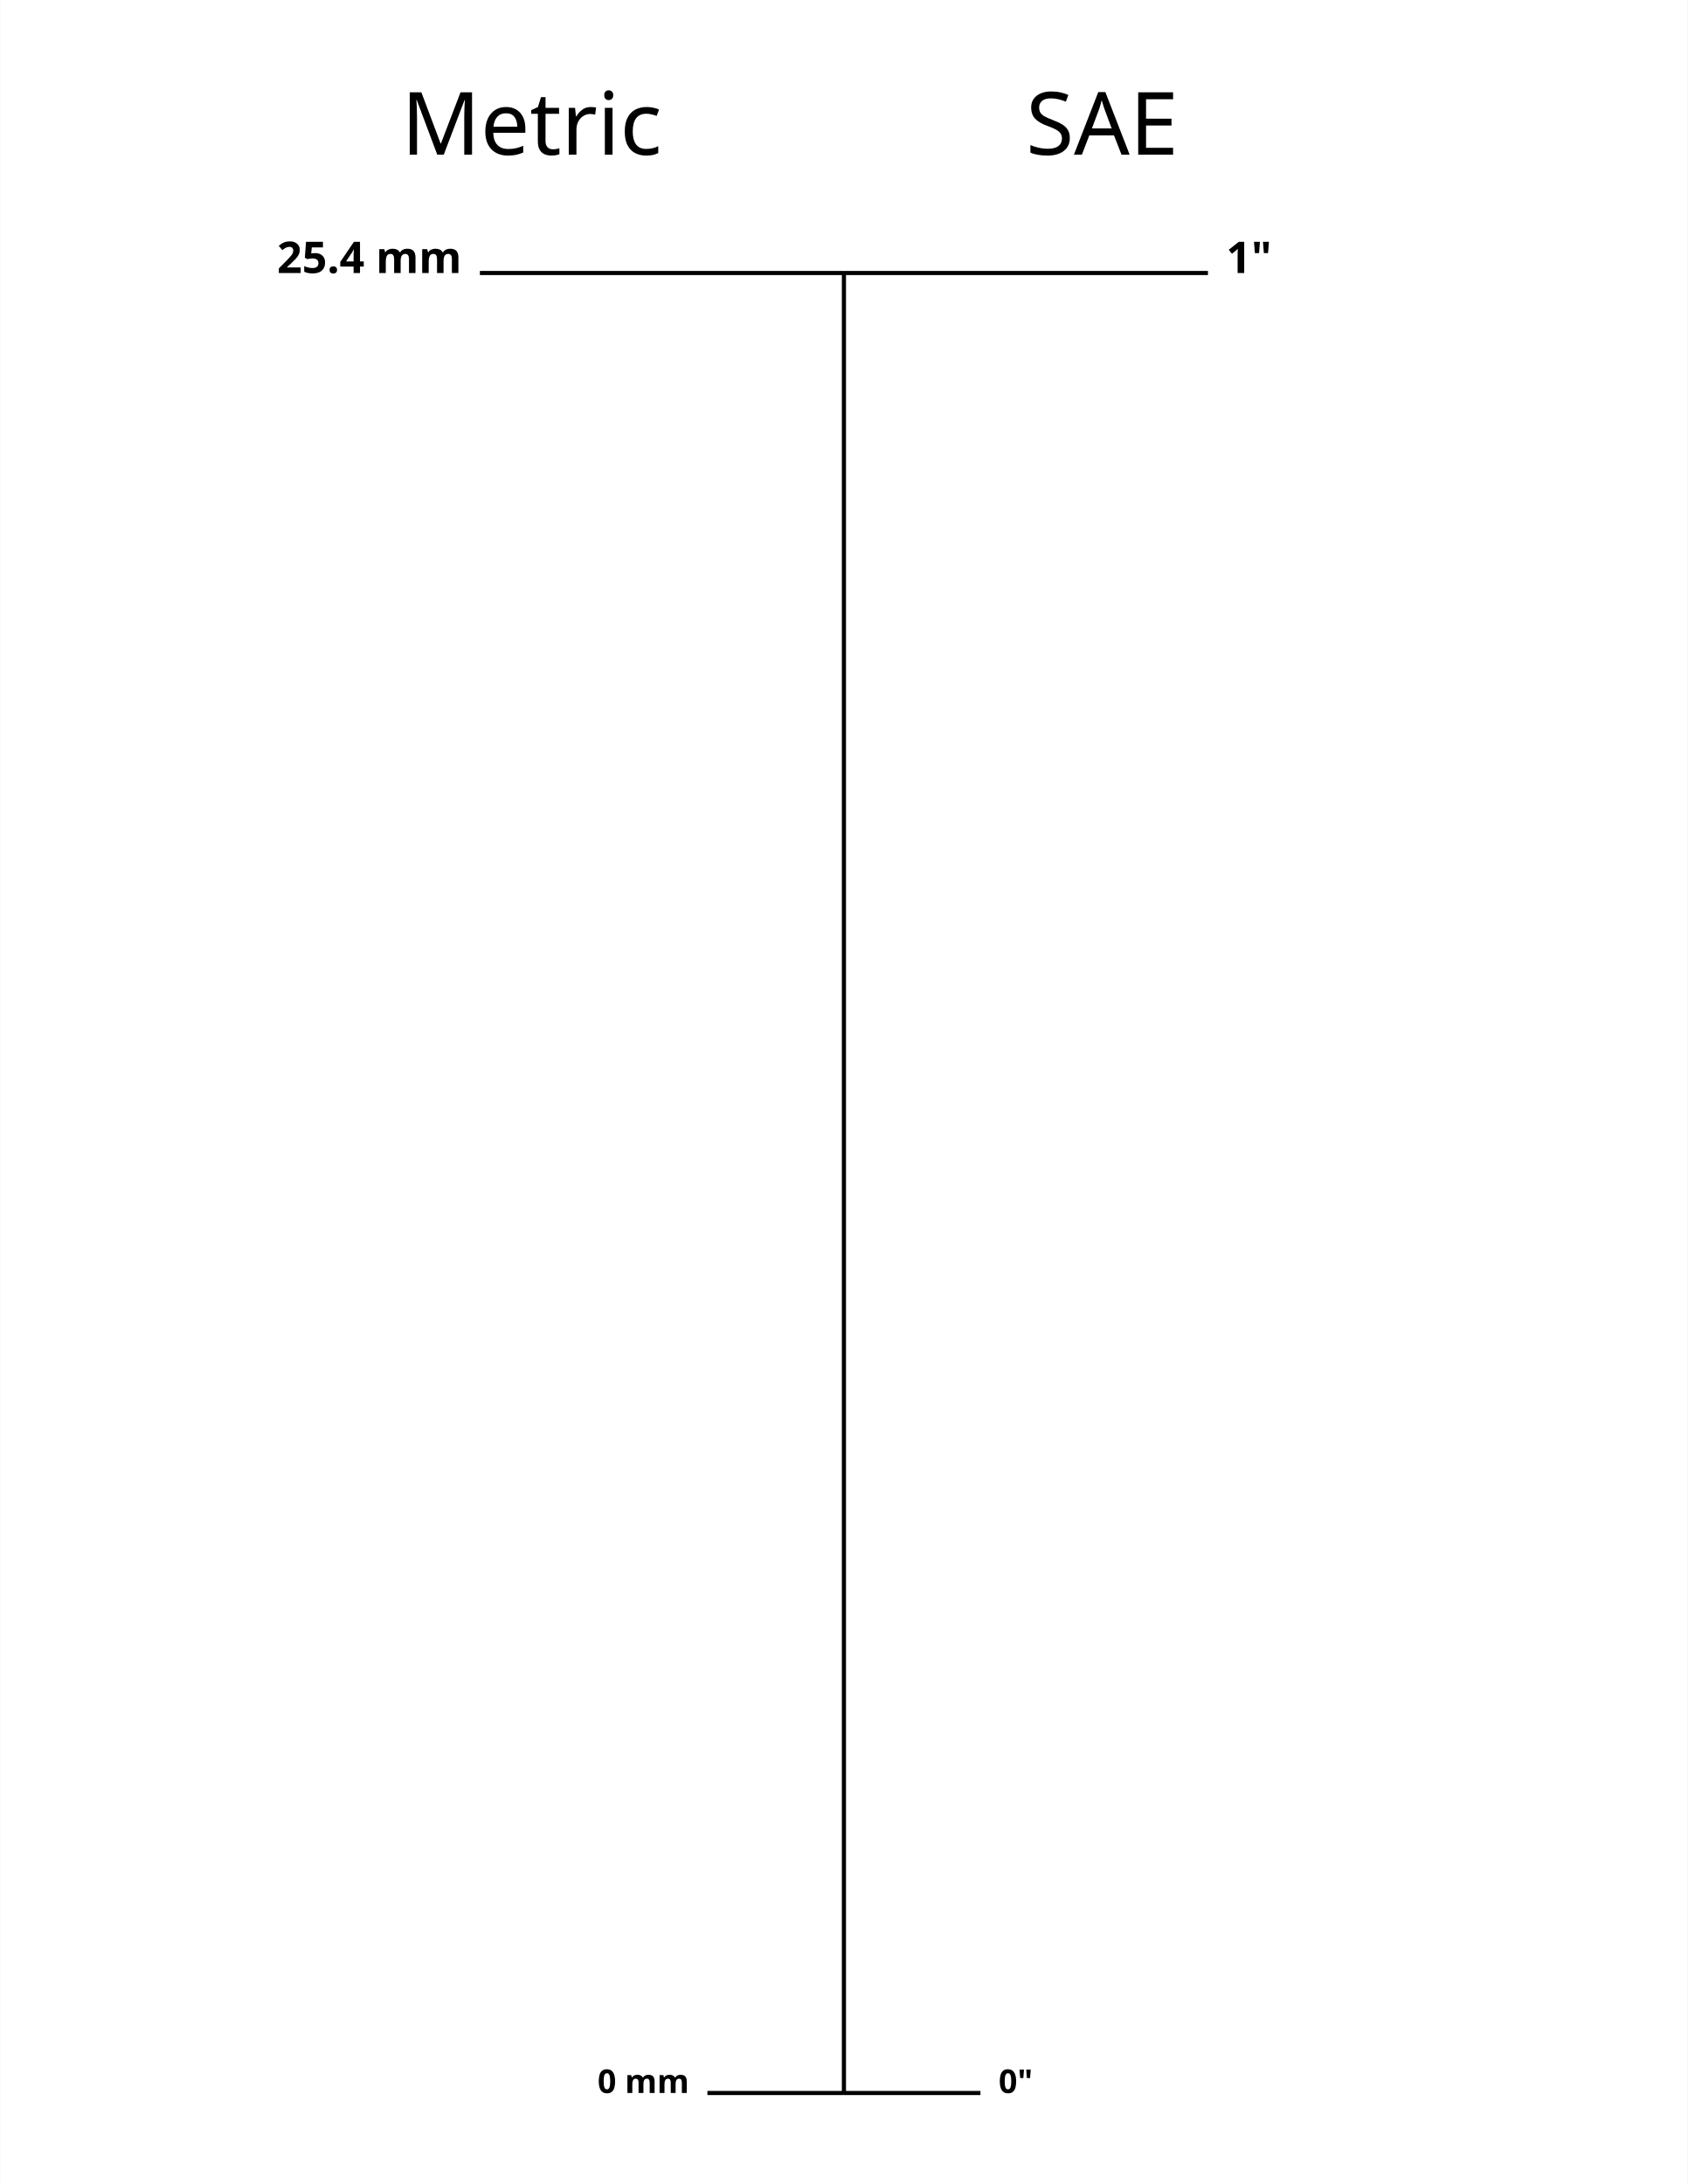
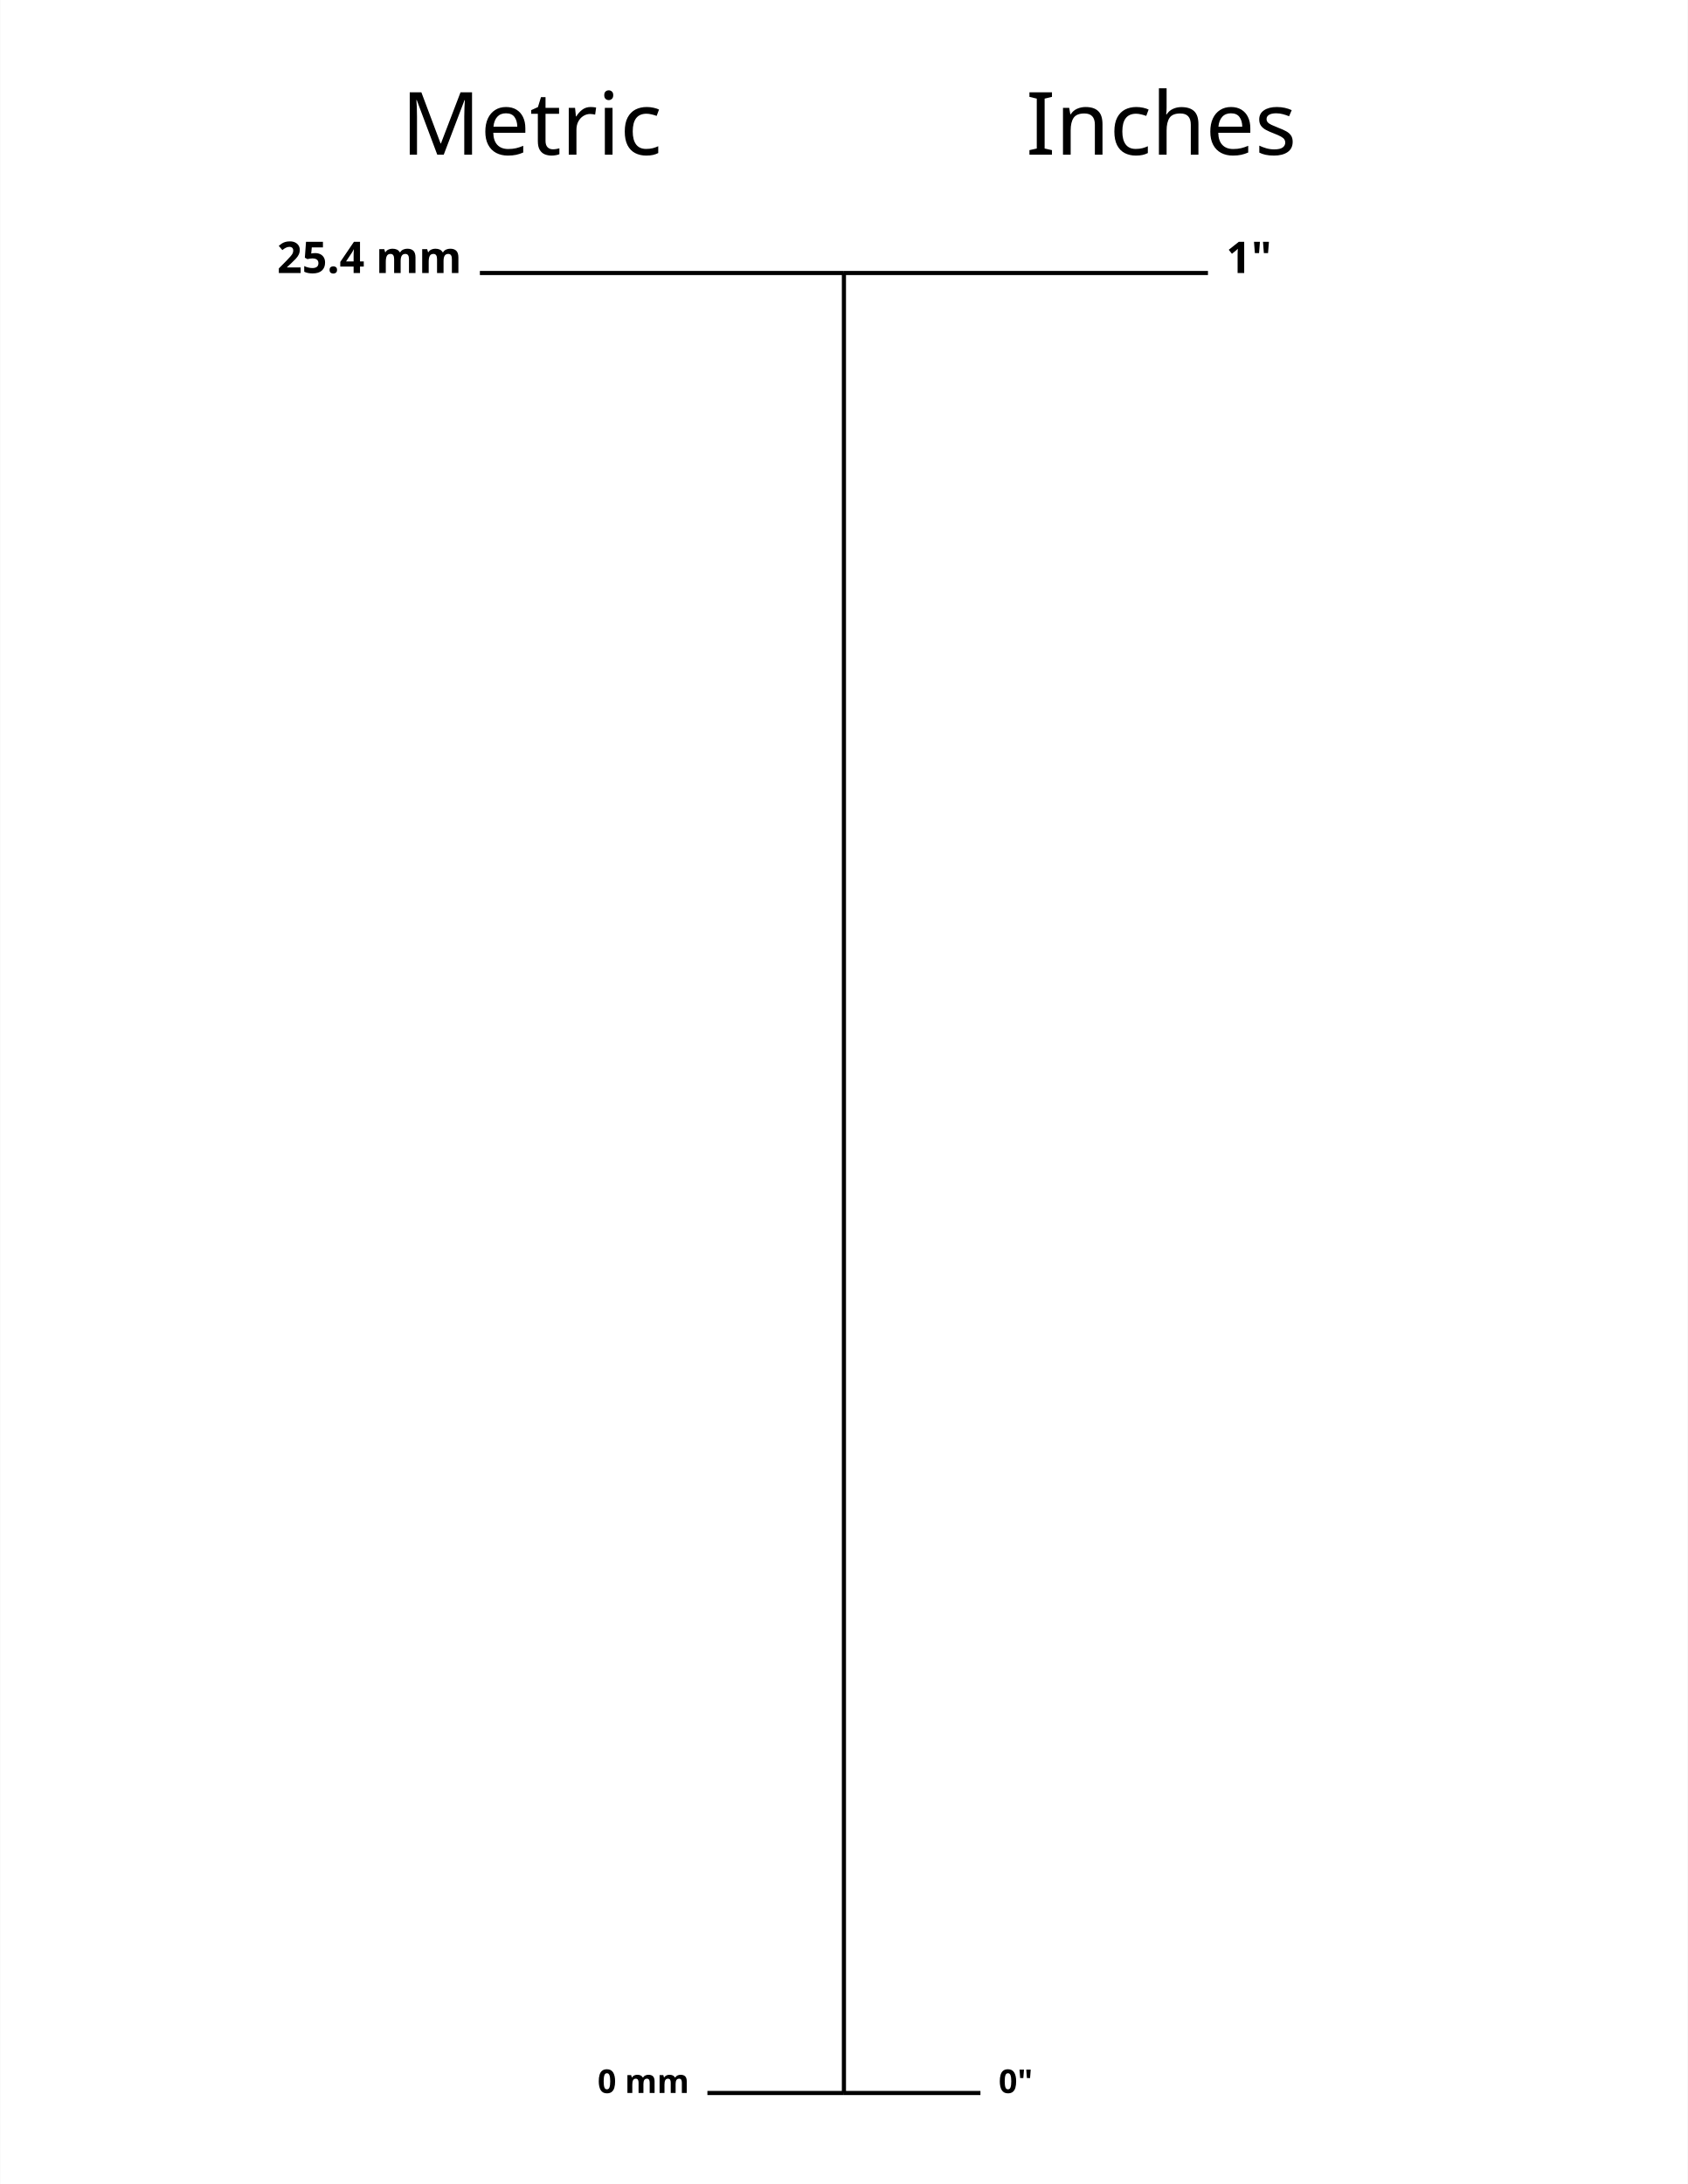
<svg xmlns="http://www.w3.org/2000/svg" version="1.1" width="8.5in" height="11in" viewBox="0 0 927 1200" xml:space="preserve">
  <defs />
  <g>
    <rect width="100%" height="100%" fill="white" />
  </g>
  <g transform="translate(463.5 10)">
-     <text x="100" y="75" font-size="4em" font-family="sans-serif" text-anchor="start">SAE</text>
+     <text x="100" y="75" font-size="4em" font-family="sans-serif" text-anchor="start">Inches</text>
    <text x="-100" y="75" font-size="4em" font-family="sans-serif" text-anchor="end">Metric</text>
  </g>
  <g transform="translate(463.5 1150)">
    <line id="vertical-line" style="stroke: rgb(0,0,0); stroke-width: 2;" vector-effect="non-scaling-stroke" x1="0" y1="0" x2="0" y2="-1000" />
    <g id="bottom">
      <line style="stroke: rgb(0,0,0); stroke-width: 2;" vector-effect="non-scaling-stroke" x1="75" y1="0" x2="0" y2="0" />
      <text x="85" y="0" font-size="1.5em" font-family="sans-serif" font-weight="bold" alignment-baseline="middle">0"</text>
      <line style="stroke: rgb(0,0,0); stroke-width: 2;" vector-effect="non-scaling-stroke" x1="-75" y1="0" x2="0" y2="0" />
      <text x="-85" y="0" font-size="1.5em" font-family="sans-serif" font-weight="bold" text-anchor="end" alignment-baseline="middle">0 mm</text>
    </g>
    <g id="top">
      <line style="stroke: rgb(0,0,0); stroke-width: 2;" vector-effect="non-scaling-stroke" x1="200" y1="-1000" x2="0" y2="-1000" />
      <text x="210" y="-1000" font-size="2em" font-family="sans-serif" font-weight="bold" alignment-baseline="middle">1"</text>
      <line style="stroke: rgb(0,0,0); stroke-width: 2;" vector-effect="non-scaling-stroke" x1="-200" y1="-1000" x2="0" y2="-1000" />
      <text x="-210" y="-1000" font-size="2em" font-family="sans-serif" font-weight="bold" text-anchor="end" alignment-baseline="middle">25.4 mm</text>
    </g>
    <g id="inches">
            {{INCHES_CONTENT}}
        </g>
    <g id="millimeters">
            {{MILLIMETERS_CONTENT}}
        </g>
  </g>
</svg>
